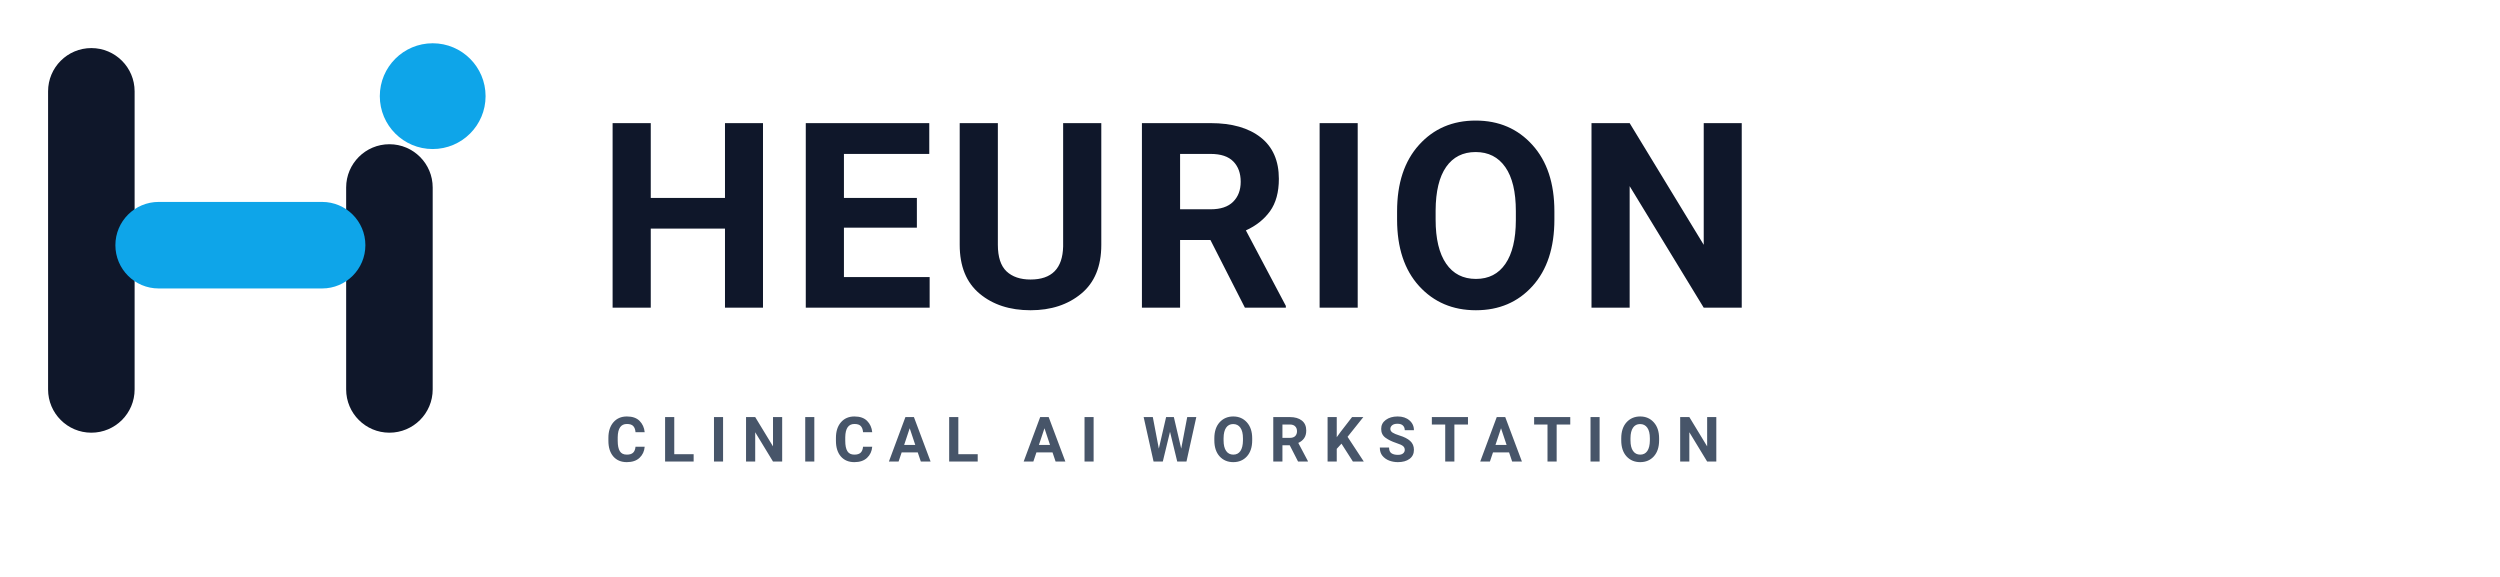
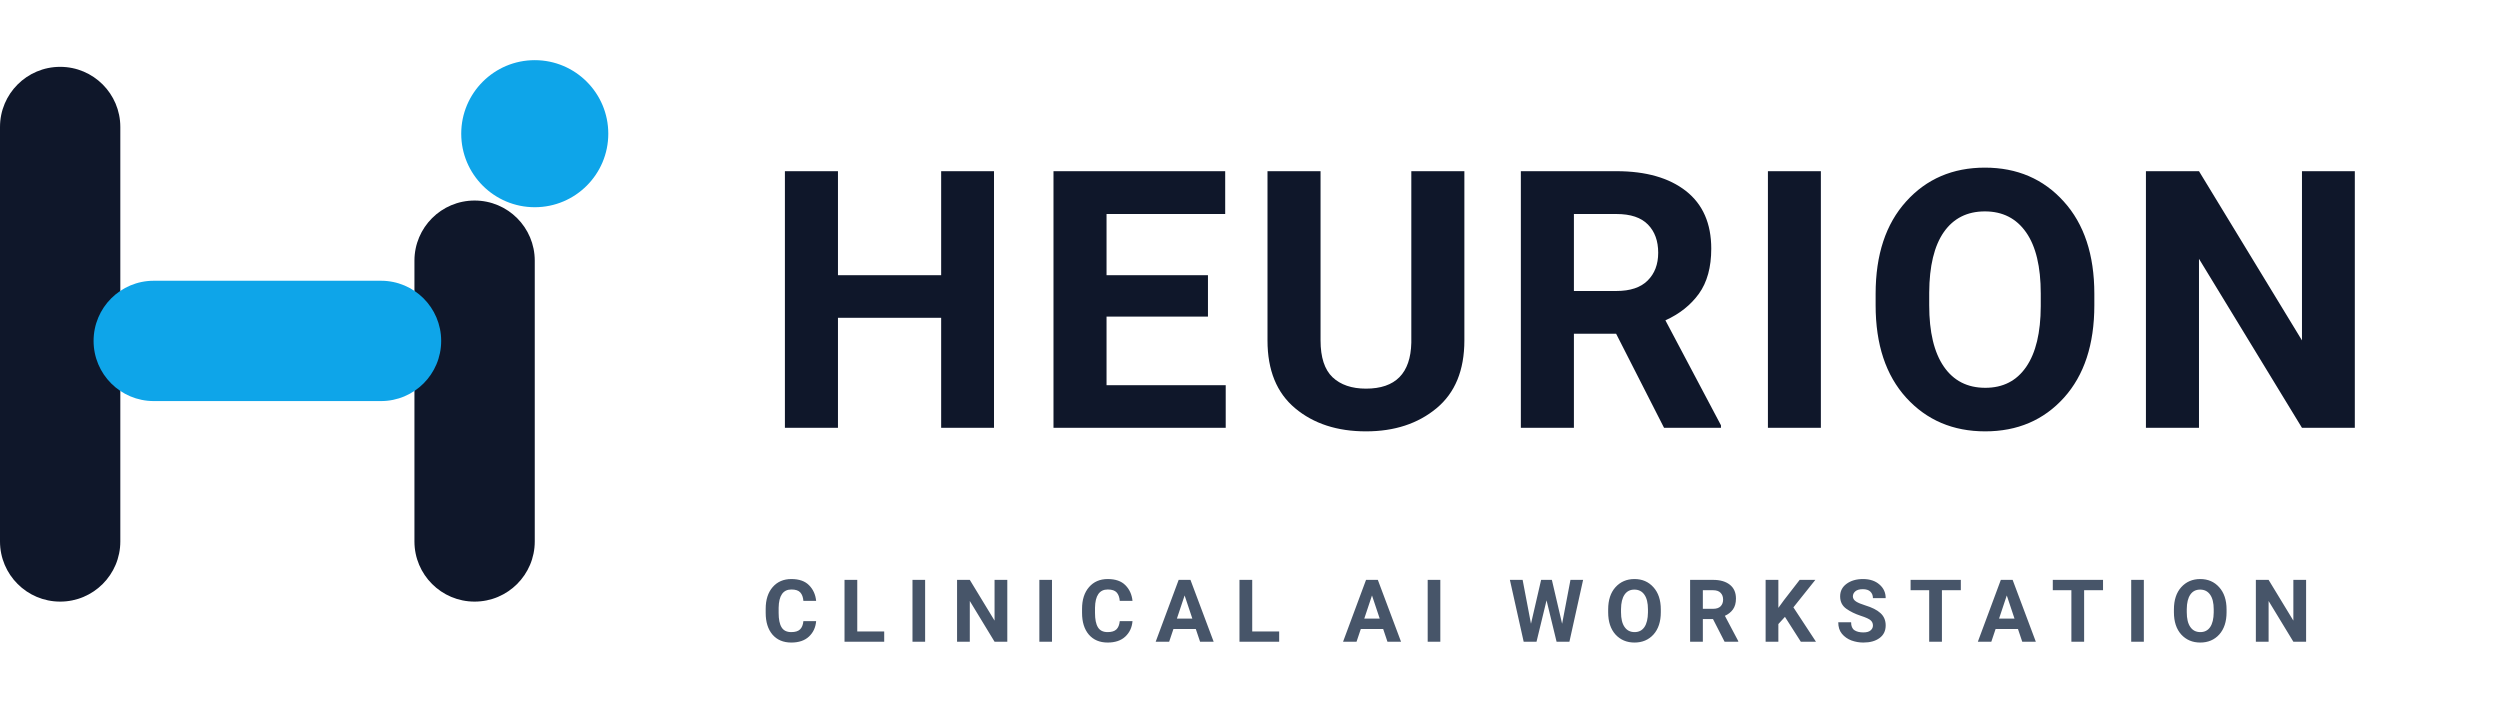
- <svg xmlns="http://www.w3.org/2000/svg" viewBox="0 0 520 120" width="520" height="120">
+ <svg xmlns="http://www.w3.org/2000/svg" viewBox="0 0 374 105" width="374" height="105">
  <g fill="#0F172A">
-     <rect x="10" y="10" width="18" height="80" rx="9" />
-     <rect x="72" y="30" width="18" height="60" rx="9" />
+     <rect x="0" y="10" width="18" height="80" rx="9" />
+     <rect x="62" y="30" width="18" height="60" rx="9" />
  </g>
  <g fill="#0EA5E9">
-     <rect x="24" y="42" width="52" height="18" rx="9" />
-     <circle cx="90" cy="20" r="11" />
+     <rect x="14" y="42" width="52" height="18" rx="9" />
+     <circle cx="80" cy="20" r="11" />
  </g>
-   <text x="124" y="64" font-family="ui-sans-serif, system-ui, -apple-system, BlinkMacSystemFont, 'Segoe UI', Roboto, sans-serif" font-size="54" font-weight="600" letter-spacing="2" fill="#0F172A">HEURION</text>
-   <text x="126" y="96" font-family="ui-sans-serif, system-ui, -apple-system, BlinkMacSystemFont, 'Segoe UI', Roboto, sans-serif" font-size="13" font-weight="600" letter-spacing="3" fill="#475569">CLINICAL AI WORKSTATION</text>
+   <text x="114" y="64" font-family="ui-sans-serif, system-ui, -apple-system, BlinkMacSystemFont, 'Segoe UI', Roboto, sans-serif" font-size="54" font-weight="600" letter-spacing="2" textLength="260" lengthAdjust="spacing" fill="#0F172A">HEURION</text>
+   <text x="114" y="96" font-family="ui-sans-serif, system-ui, -apple-system, BlinkMacSystemFont, 'Segoe UI', Roboto, sans-serif" font-size="13" font-weight="600" letter-spacing="3" textLength="260" lengthAdjust="spacing" fill="#475569">CLINICAL AI WORKSTATION</text>
</svg>
